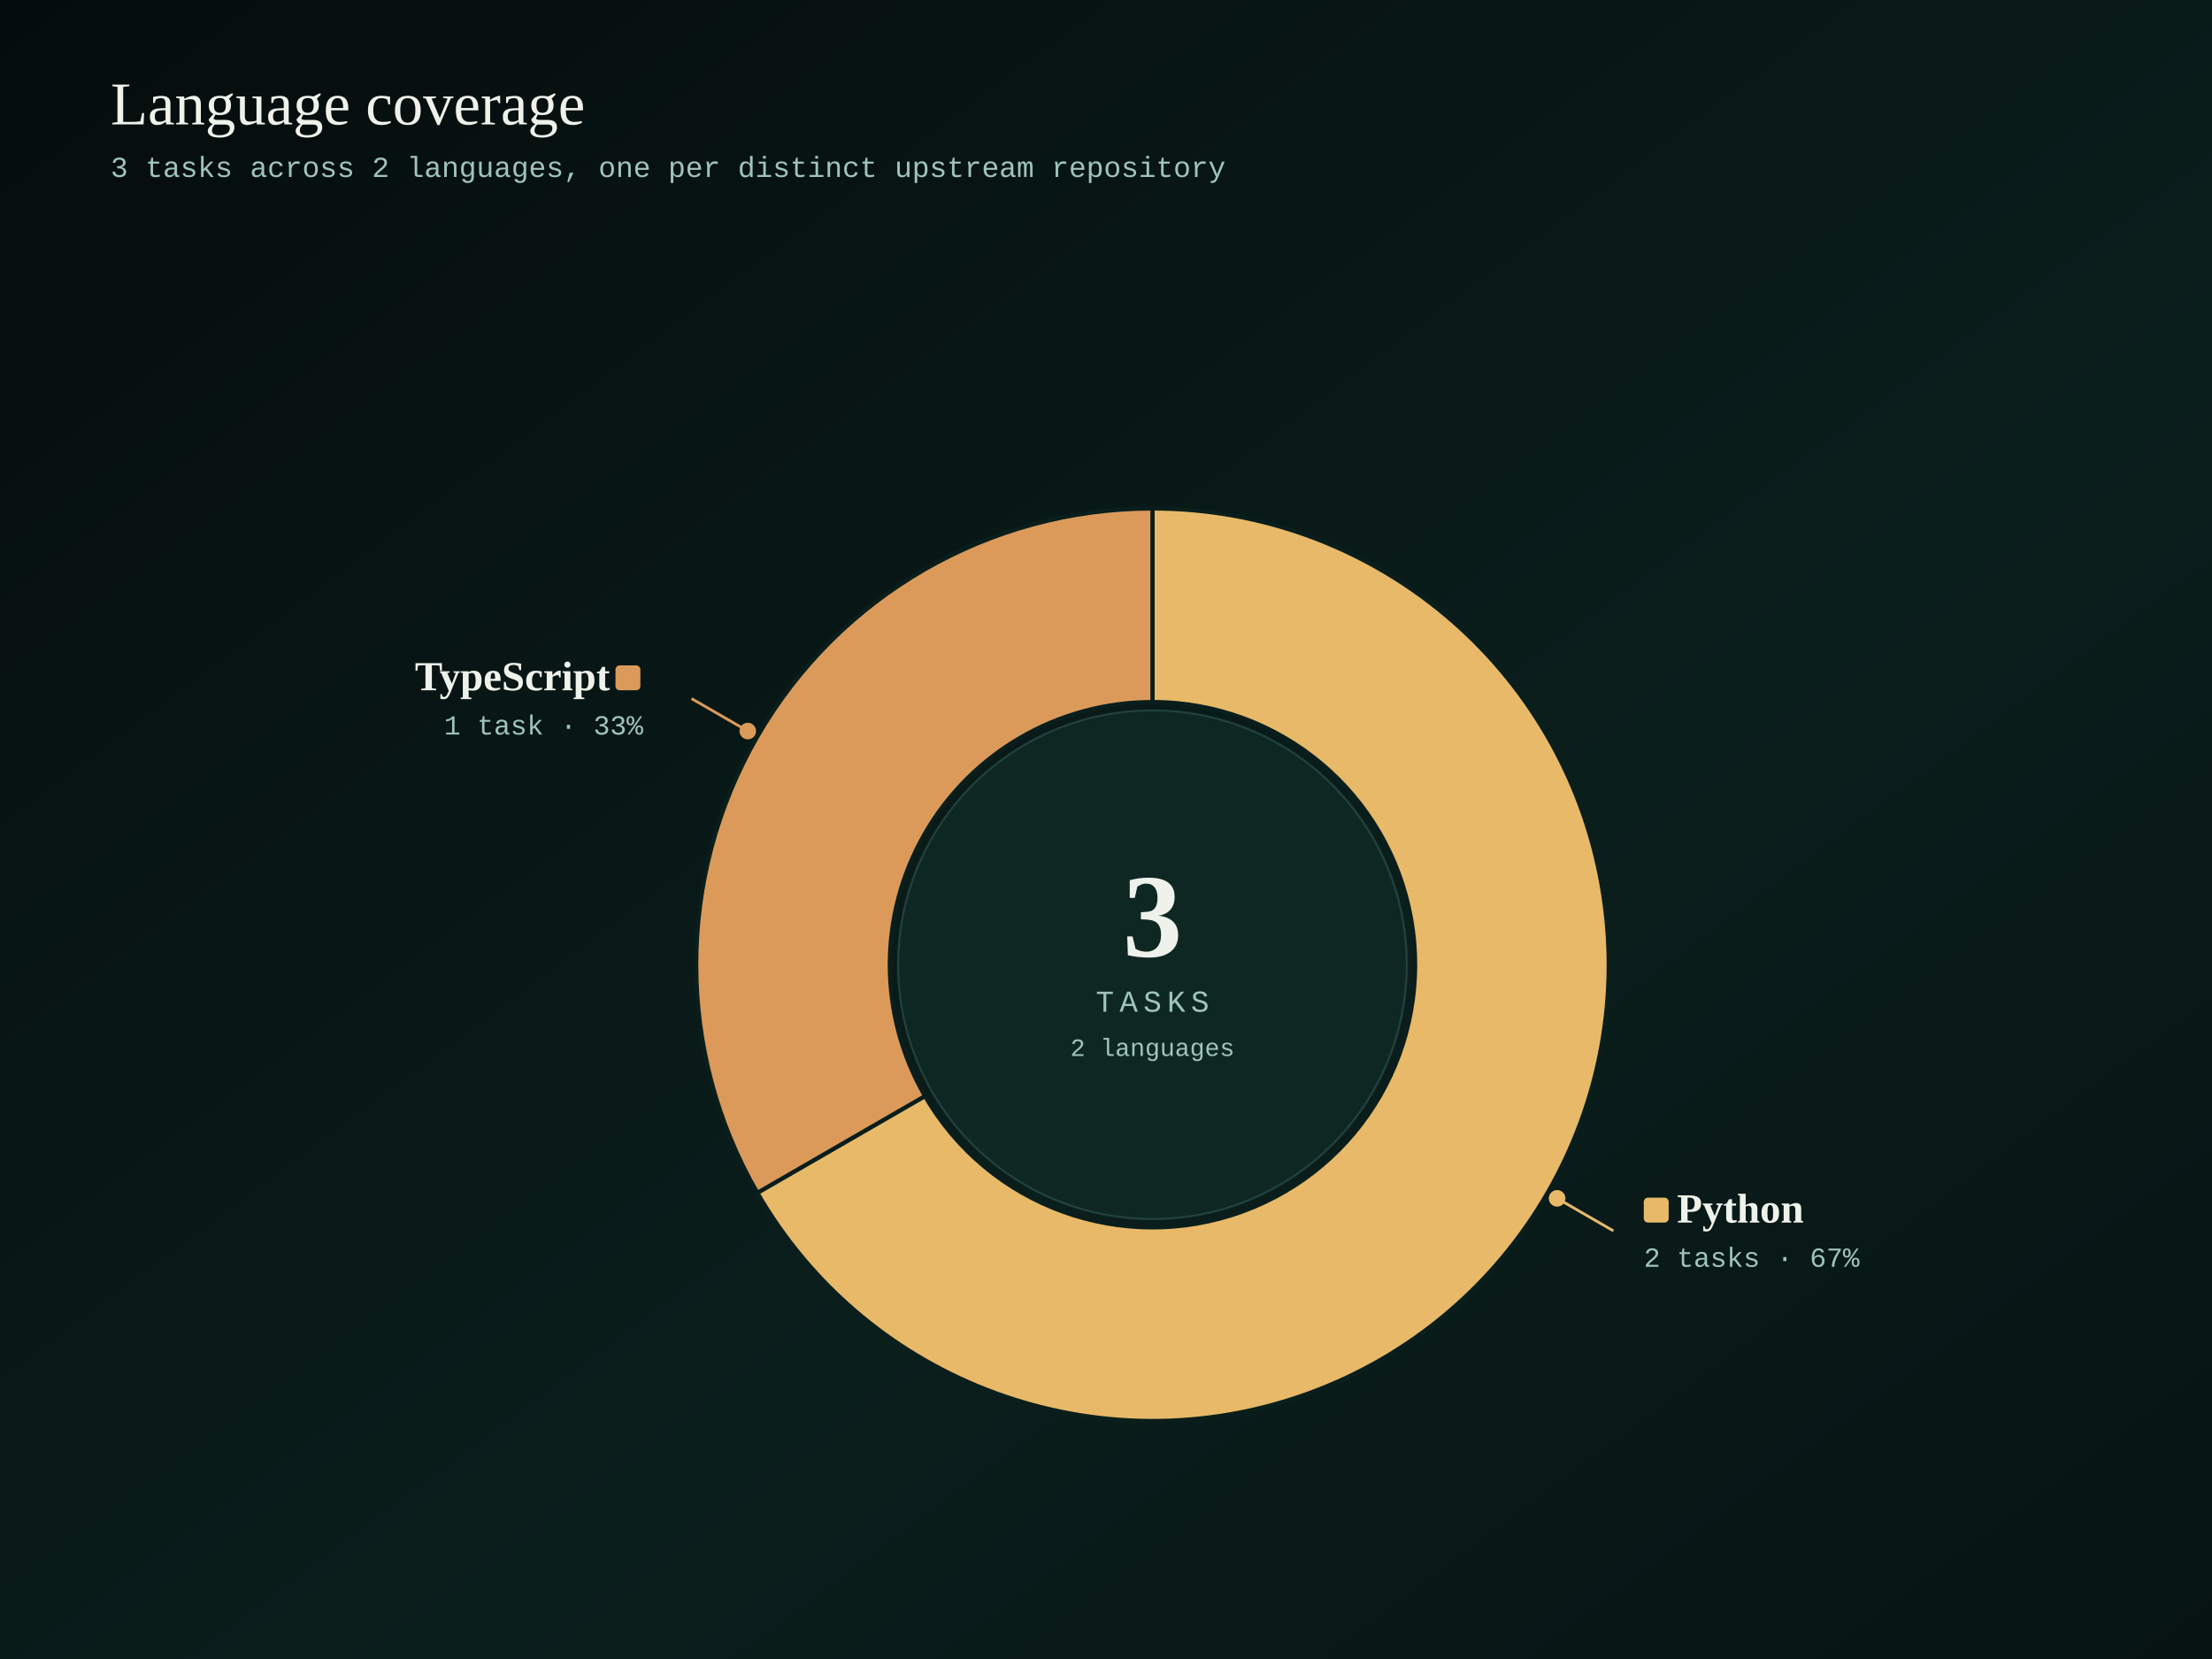
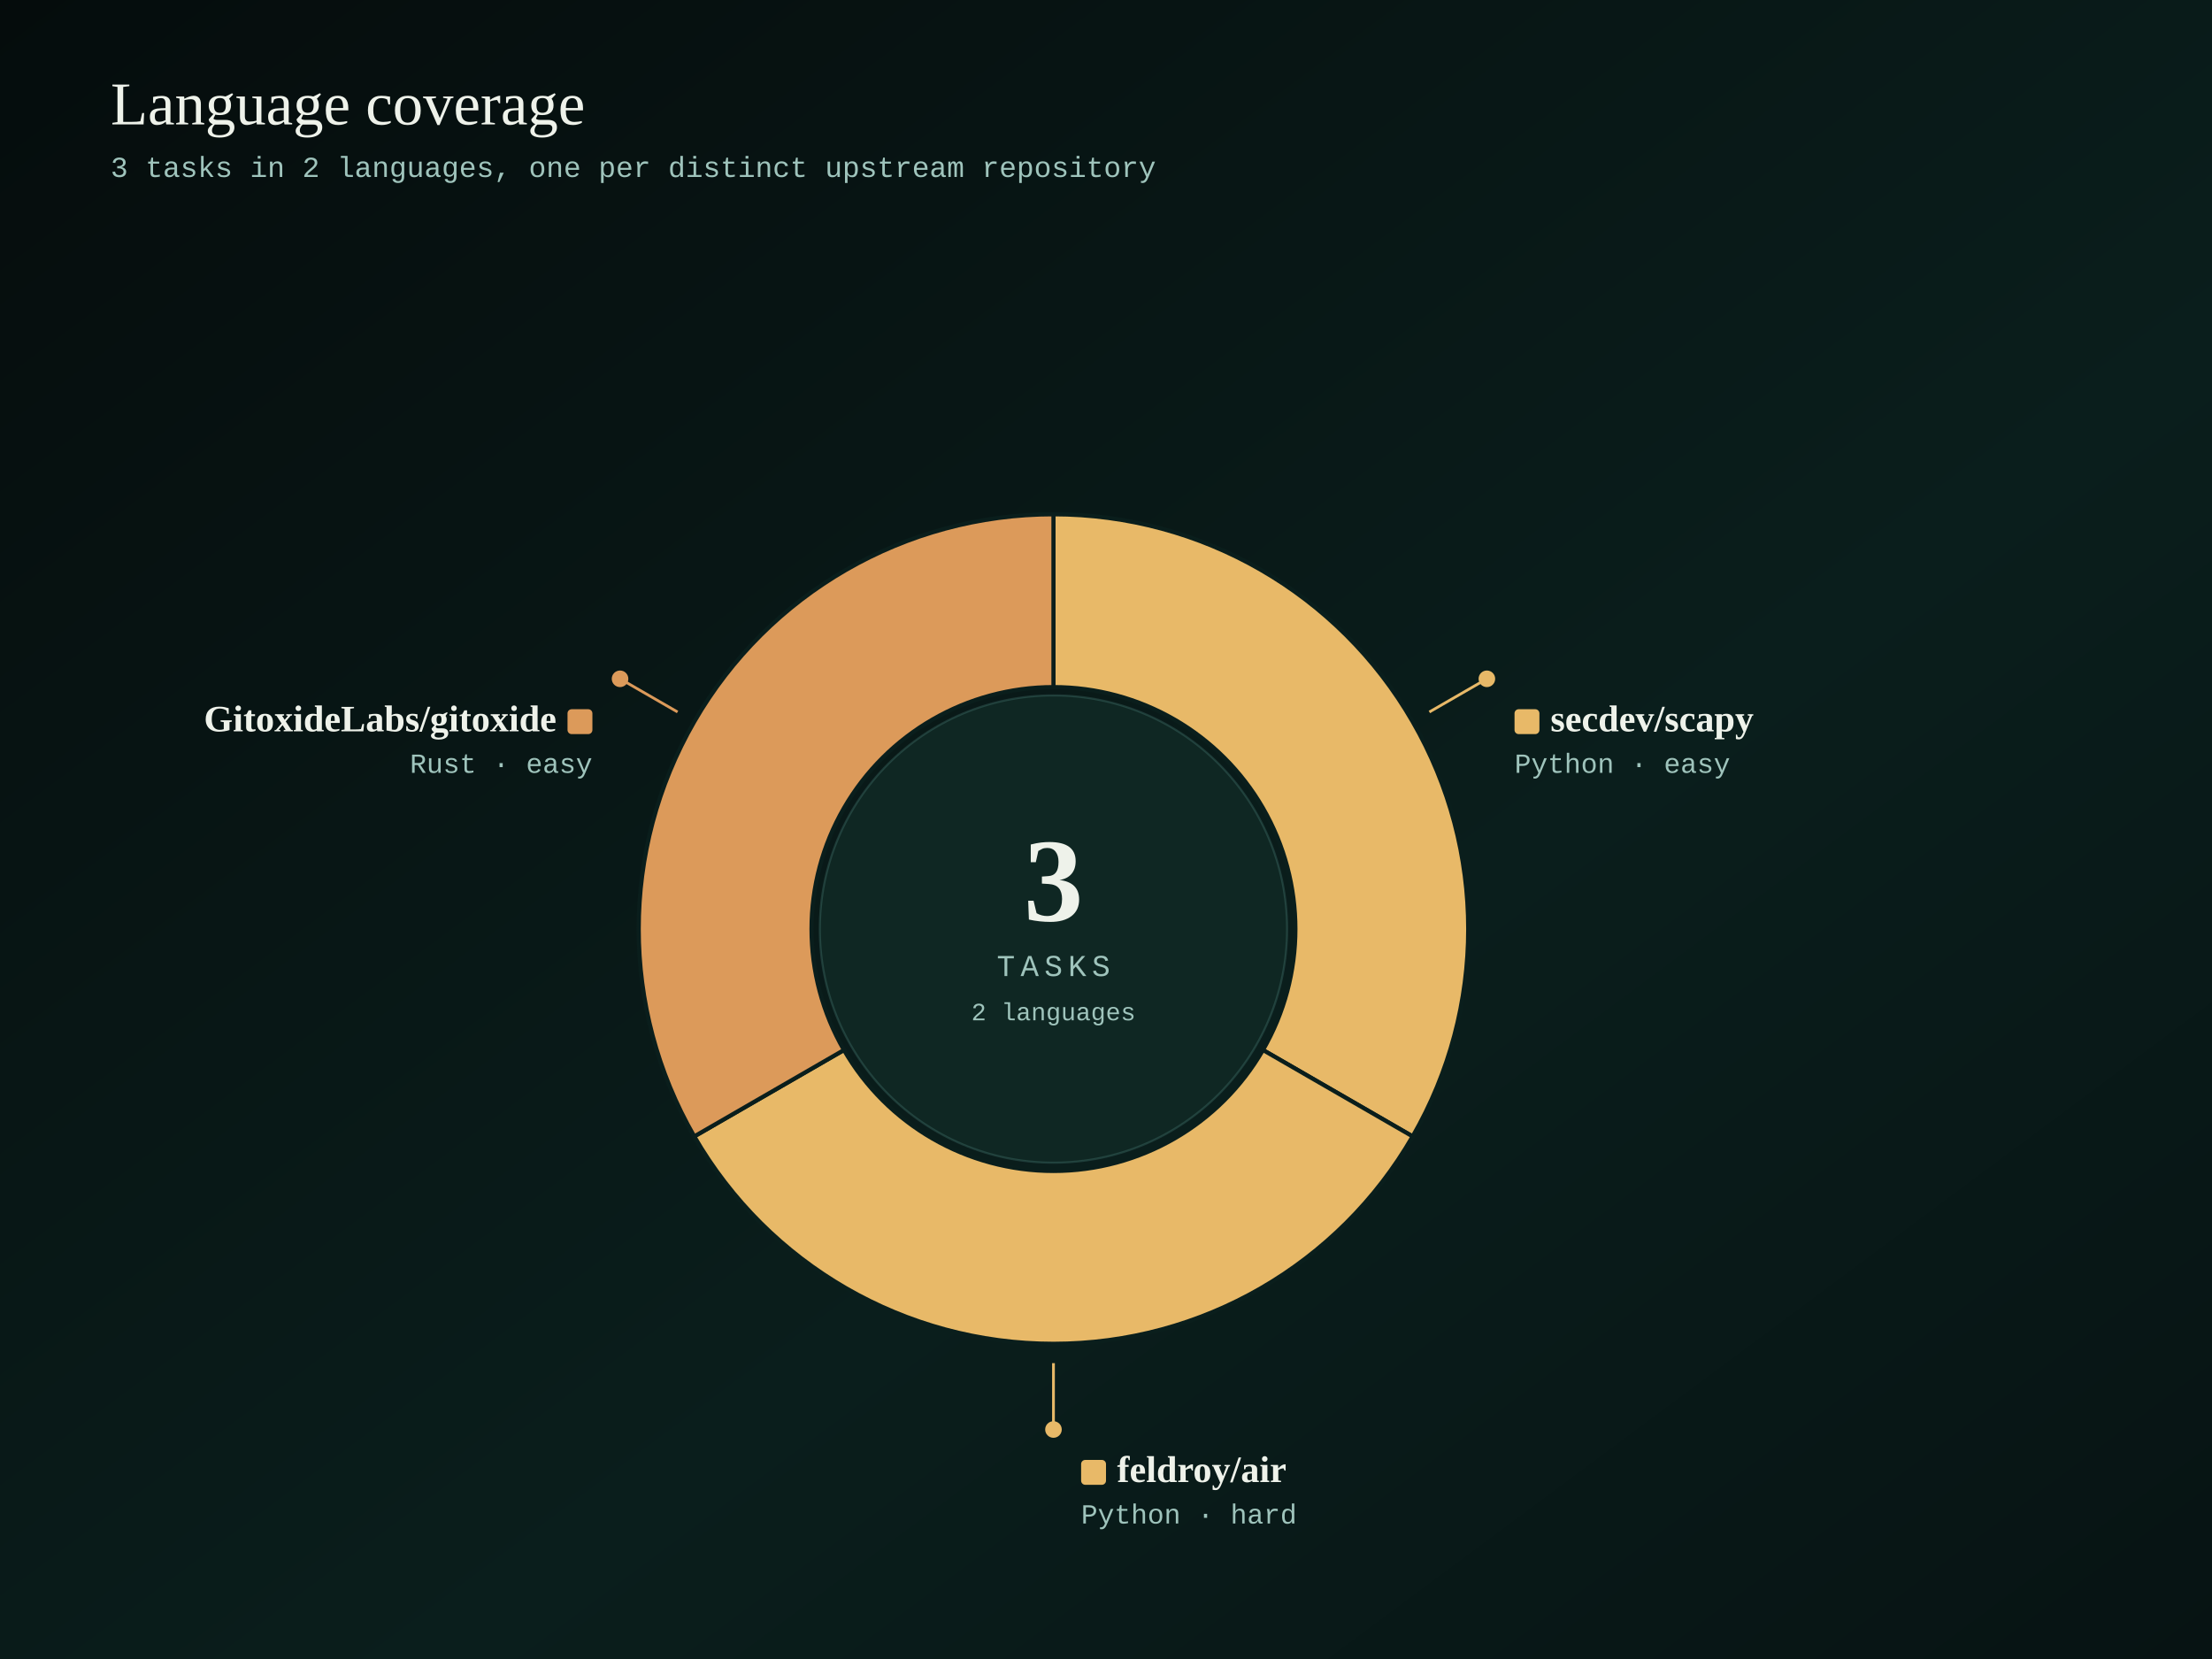
<svg xmlns="http://www.w3.org/2000/svg" width="1600" height="1200" viewBox="0 0 1600 1200" role="img" aria-label="Language coverage donut chart">
  <defs>
    <linearGradient id="bg" x1="0%" y1="0%" x2="100%" y2="100%">
      <stop offset="0%" stop-color="#050c0c" />
      <stop offset="60%" stop-color="#0a1e1c" />
      <stop offset="100%" stop-color="#071313" />
    </linearGradient>
  </defs>
  <rect width="1600" height="1200" fill="url(#bg)" />
-   <text x="80" y="90" font-family="Georgia, 'Iowan Old Style', 'Times New Roman', ui-serif, serif" font-size="44" fill="#eef2ea">Language coverage</text>
-   <text x="80" y="128" font-family="'JetBrains Mono','SF Mono','Berkeley Mono',ui-monospace,'Courier New',monospace" font-size="21" fill="#9fc4bc">3 tasks across 2 languages, one per distinct upstream repository</text>
-   <g id="donut" transform="translate(161.60,25.80)">
-     <path d="M 672.00 342.00 A 330 330 0 1 1 386.21 837.00 L 507.46 767.00 A 190 190 0 1 0 672.00 482.00 Z" fill="#e8b968" stroke="#0a1e1c" stroke-width="3" />
-     <line x1="964.7" y1="841.0" x2="1005.4" y2="864.5" stroke="#e8b968" stroke-width="2" />
-     <circle cx="964.7" cy="841.0" r="6" fill="#e8b968" />
-     <rect x="1027.4" y="840.5" width="18" height="18" rx="3" fill="#e8b968" />
-     <text x="1051.4" y="858.5" text-anchor="start" font-family="Georgia, 'Iowan Old Style', 'Times New Roman', ui-serif, serif" font-size="30" font-weight="bold" fill="#eef2ea">Python</text>
-     <text x="1027.4" y="890.5" text-anchor="start" font-family="'JetBrains Mono','SF Mono','Berkeley Mono',ui-monospace,'Courier New',monospace" font-size="20" fill="#9fc4bc">2 tasks · 67%</text>
-     <path d="M 386.21 837.00 A 330 330 0 0 1 672.00 342.00 L 672.00 482.00 A 190 190 0 0 0 507.46 767.00 Z" fill="#dc9a5a" stroke="#0a1e1c" stroke-width="3" />
-     <line x1="379.3" y1="503.0" x2="338.6" y2="479.5" stroke="#dc9a5a" stroke-width="2" />
-     <circle cx="379.3" cy="503.0" r="6" fill="#dc9a5a" />
-     <rect x="283.6" y="455.5" width="18" height="18" rx="3" fill="#dc9a5a" />
-     <text x="279.6" y="473.5" text-anchor="end" font-family="Georgia, 'Iowan Old Style', 'Times New Roman', ui-serif, serif" font-size="30" font-weight="bold" fill="#eef2ea">TypeScript</text>
-     <text x="303.6" y="505.5" text-anchor="end" font-family="'JetBrains Mono','SF Mono','Berkeley Mono',ui-monospace,'Courier New',monospace" font-size="20" fill="#9fc4bc">1 task · 33%</text>
-     <circle cx="672.0" cy="672.0" r="184" fill="#0f2723" stroke="rgba(143,227,212,0.16)" stroke-width="1.5" />
-     <text x="672.0" y="666.0" text-anchor="middle" font-family="Georgia, 'Iowan Old Style', 'Times New Roman', ui-serif, serif" font-size="86" font-weight="bold" fill="#eef2ea">3</text>
-     <text x="672.0" y="706.0" text-anchor="middle" font-family="'JetBrains Mono','SF Mono','Berkeley Mono',ui-monospace,'Courier New',monospace" font-size="22" letter-spacing="4" fill="#9fc4bc">TASKS</text>
-     <text x="672.0" y="738.0" text-anchor="middle" font-family="'JetBrains Mono','SF Mono','Berkeley Mono',ui-monospace,'Courier New',monospace" font-size="18" fill="#9fc4bc">2 languages</text>
-   </g>
+   <text x="80.0" y="90.0" font-family="Georgia, 'Iowan Old Style', 'Times New Roman', ui-serif, serif" font-size="44" fill="#eef2ea">Language coverage</text>
+   <text x="80.0" y="128.0" font-family="'JetBrains Mono','SF Mono','Berkeley Mono',ui-monospace,'Courier New',monospace" font-size="21" fill="#9fc4bc">3 tasks in 2 languages, one per distinct upstream repository</text>
+   <path d="M 762.00 372.00 A 300 300 0 0 1 1021.81 822.00 L 913.55 759.50 A 175 175 0 0 0 762.00 497.00 Z" fill="#e8b968" stroke="#0a1e1c" stroke-width="3" />
+   <line x1="1033.9" y1="515.0" x2="1075.5" y2="491.0" stroke="#e8b968" stroke-width="2" />
+   <circle cx="1075.5" cy="491.0" r="6" fill="#e8b968" />
+   <rect x="1095.5" y="513.0" width="18" height="18" rx="3" fill="#e8b968" />
+   <text x="1121.5" y="529.0" font-family="Georgia, 'Iowan Old Style', 'Times New Roman', ui-serif, serif" font-size="27" font-weight="bold" fill="#eef2ea">secdev/scapy</text>
+   <text x="1095.5" y="559.0" font-family="'JetBrains Mono','SF Mono','Berkeley Mono',ui-monospace,'Courier New',monospace" font-size="20" fill="#9fc4bc">Python · easy</text>
+   <path d="M 1021.81 822.00 A 300 300 0 0 1 502.19 822.00 L 610.45 759.50 A 175 175 0 0 0 913.55 759.50 Z" fill="#e8b968" stroke="#0a1e1c" stroke-width="3" />
+   <line x1="762.0" y1="986.0" x2="762.0" y2="1034.0" stroke="#e8b968" stroke-width="2" />
+   <circle cx="762.0" cy="1034.0" r="6" fill="#e8b968" />
+   <rect x="782.0" y="1056.0" width="18" height="18" rx="3" fill="#e8b968" />
+   <text x="808.0" y="1072.0" font-family="Georgia, 'Iowan Old Style', 'Times New Roman', ui-serif, serif" font-size="27" font-weight="bold" fill="#eef2ea">feldroy/air</text>
+   <text x="782.0" y="1102.0" font-family="'JetBrains Mono','SF Mono','Berkeley Mono',ui-monospace,'Courier New',monospace" font-size="20" fill="#9fc4bc">Python · hard</text>
+   <path d="M 502.19 822.00 A 300 300 0 0 1 762.00 372.00 L 762.00 497.00 A 175 175 0 0 0 610.45 759.50 Z" fill="#dc9a5a" stroke="#0a1e1c" stroke-width="3" />
+   <line x1="490.1" y1="515.0" x2="448.5" y2="491.0" stroke="#dc9a5a" stroke-width="2" />
+   <circle cx="448.5" cy="491.0" r="6" fill="#dc9a5a" />
+   <rect x="410.5" y="513.0" width="18" height="18" rx="3" fill="#dc9a5a" />
+   <text x="402.5" y="529.0" text-anchor="end" font-family="Georgia, 'Iowan Old Style', 'Times New Roman', ui-serif, serif" font-size="27" font-weight="bold" fill="#eef2ea">GitoxideLabs/gitoxide</text>
+   <text x="428.5" y="559.0" text-anchor="end" font-family="'JetBrains Mono','SF Mono','Berkeley Mono',ui-monospace,'Courier New',monospace" font-size="20" fill="#9fc4bc">Rust · easy</text>
+   <circle cx="762.0" cy="672.0" r="169" fill="#0f2723" stroke="rgba(143,227,212,0.16)" stroke-width="1.5" />
+   <text x="762.0" y="666.0" text-anchor="middle" font-family="Georgia, 'Iowan Old Style', 'Times New Roman', ui-serif, serif" font-size="86" font-weight="bold" fill="#eef2ea">3</text>
+   <text x="762.0" y="706.0" text-anchor="middle" font-family="'JetBrains Mono','SF Mono','Berkeley Mono',ui-monospace,'Courier New',monospace" font-size="22" letter-spacing="4" fill="#9fc4bc">TASKS</text>
+   <text x="762.0" y="738.0" text-anchor="middle" font-family="'JetBrains Mono','SF Mono','Berkeley Mono',ui-monospace,'Courier New',monospace" font-size="18" fill="#9fc4bc">2 languages</text>
</svg>
